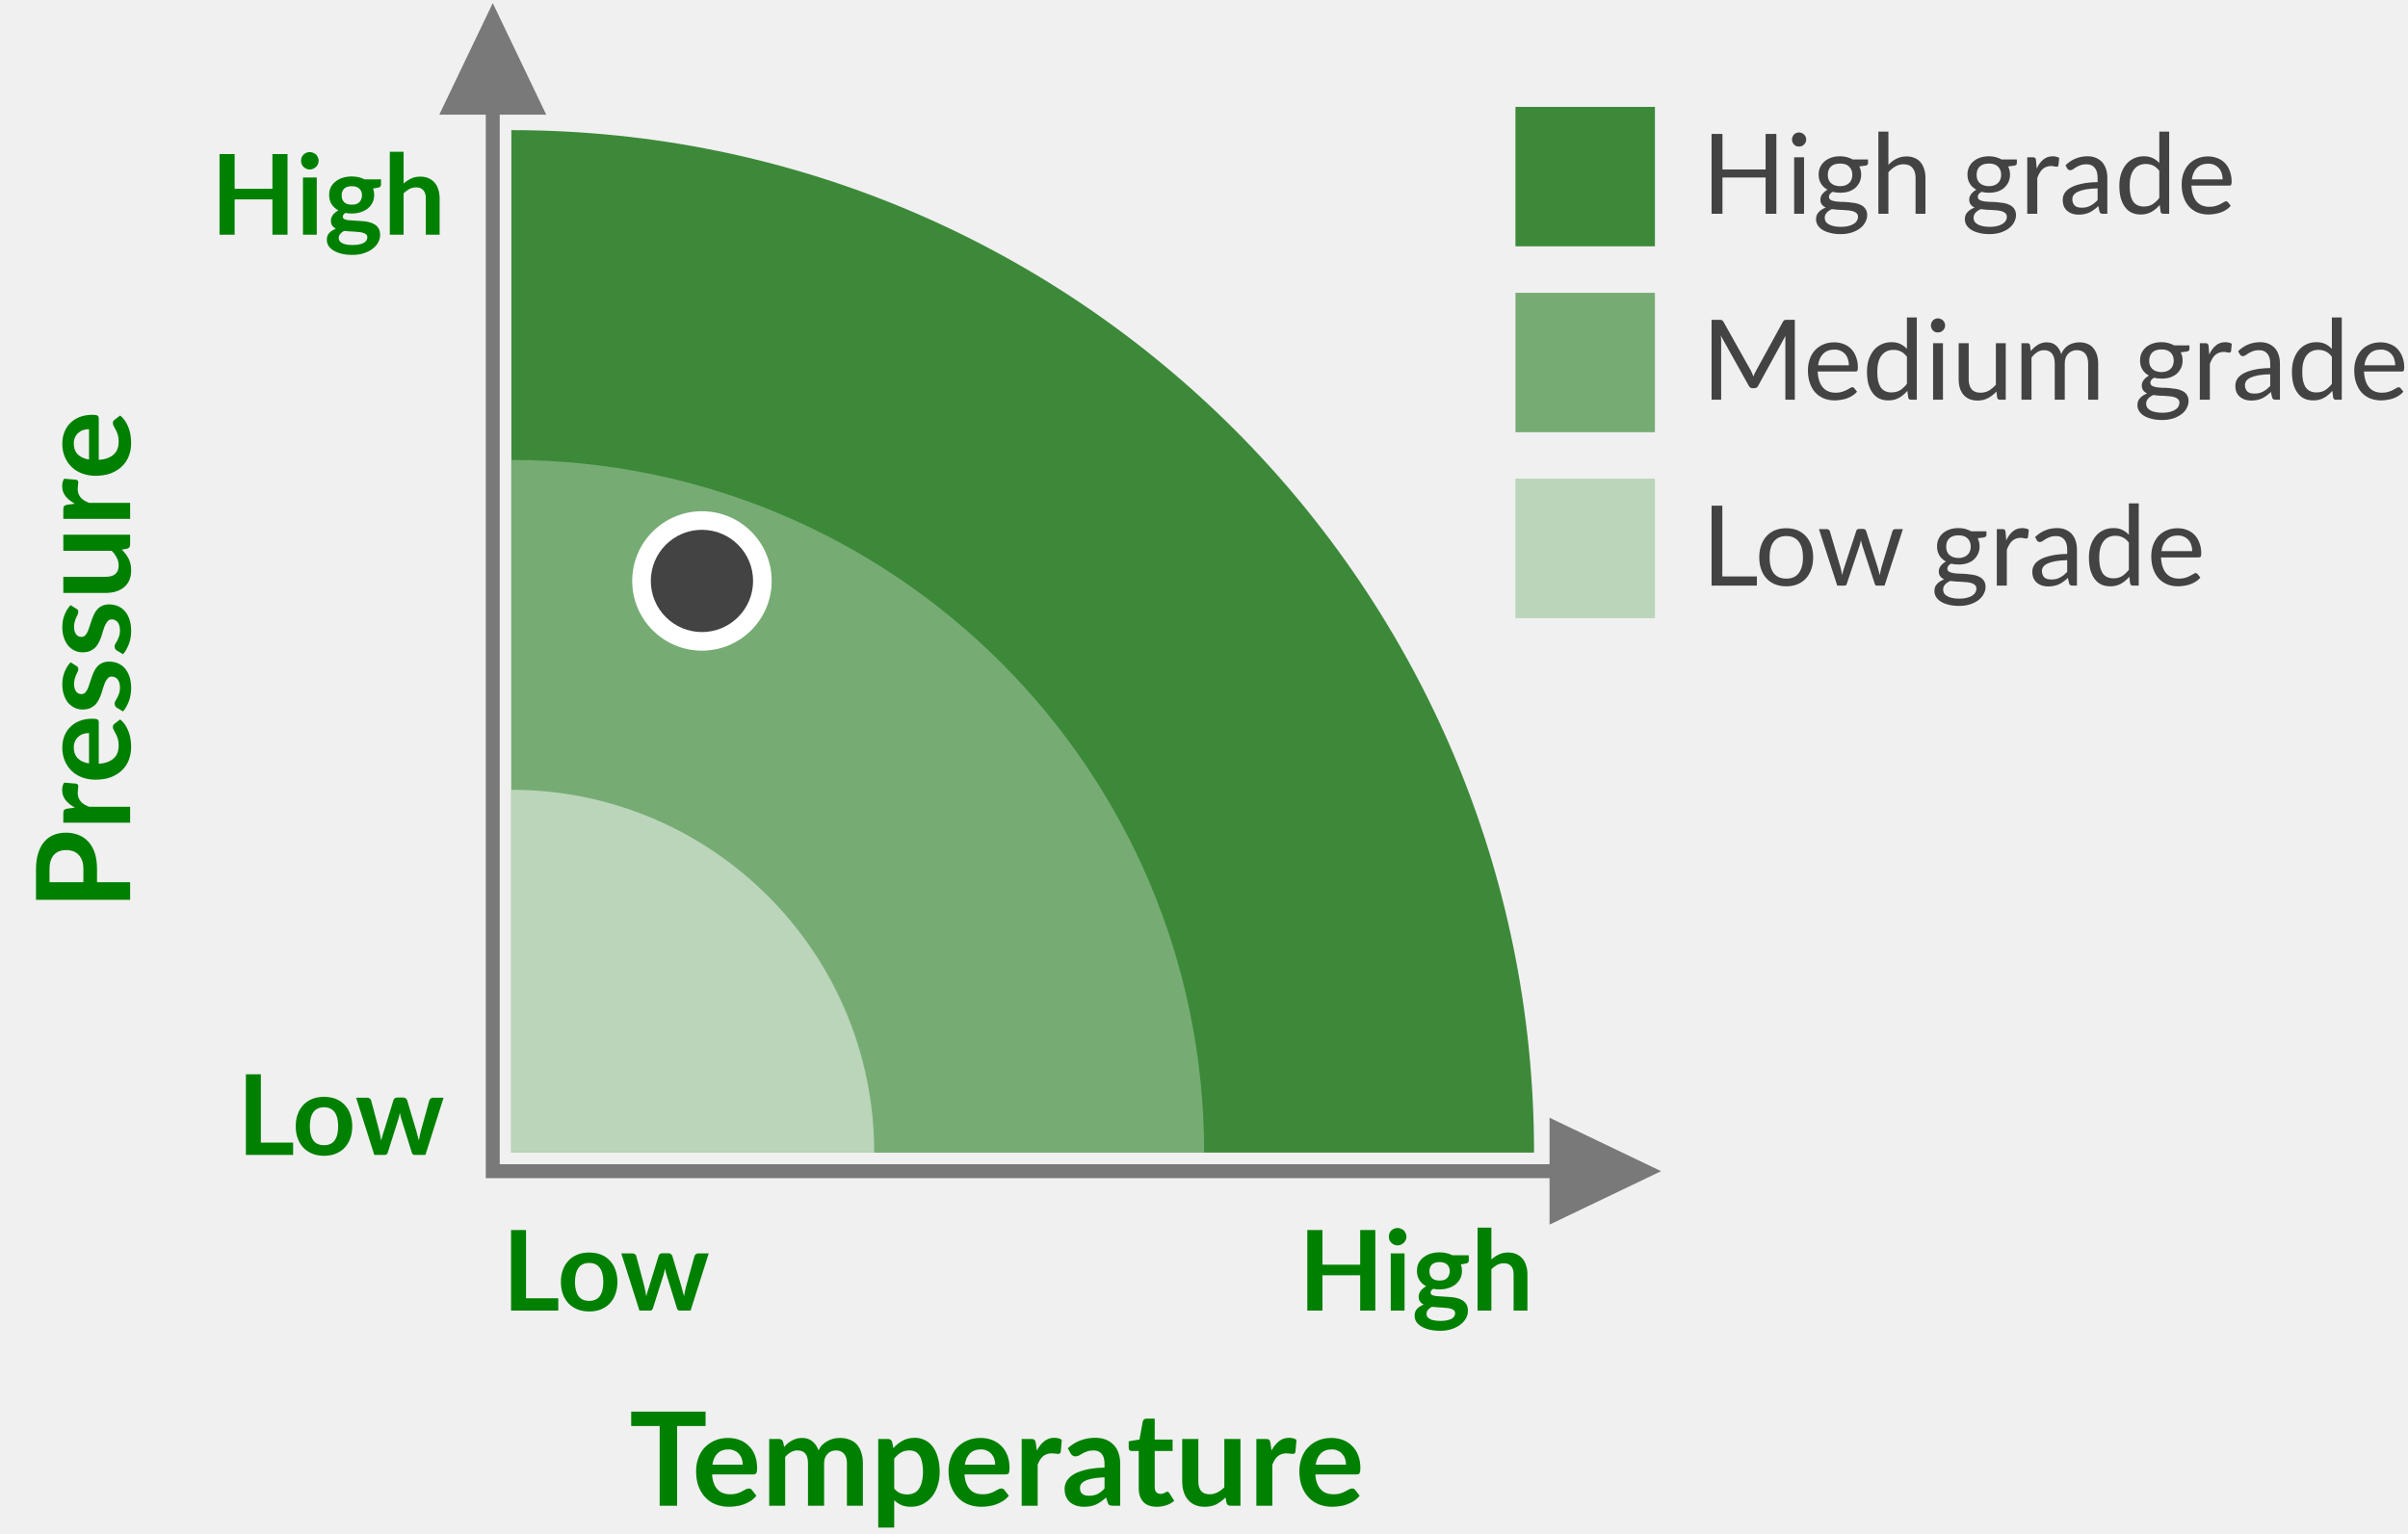
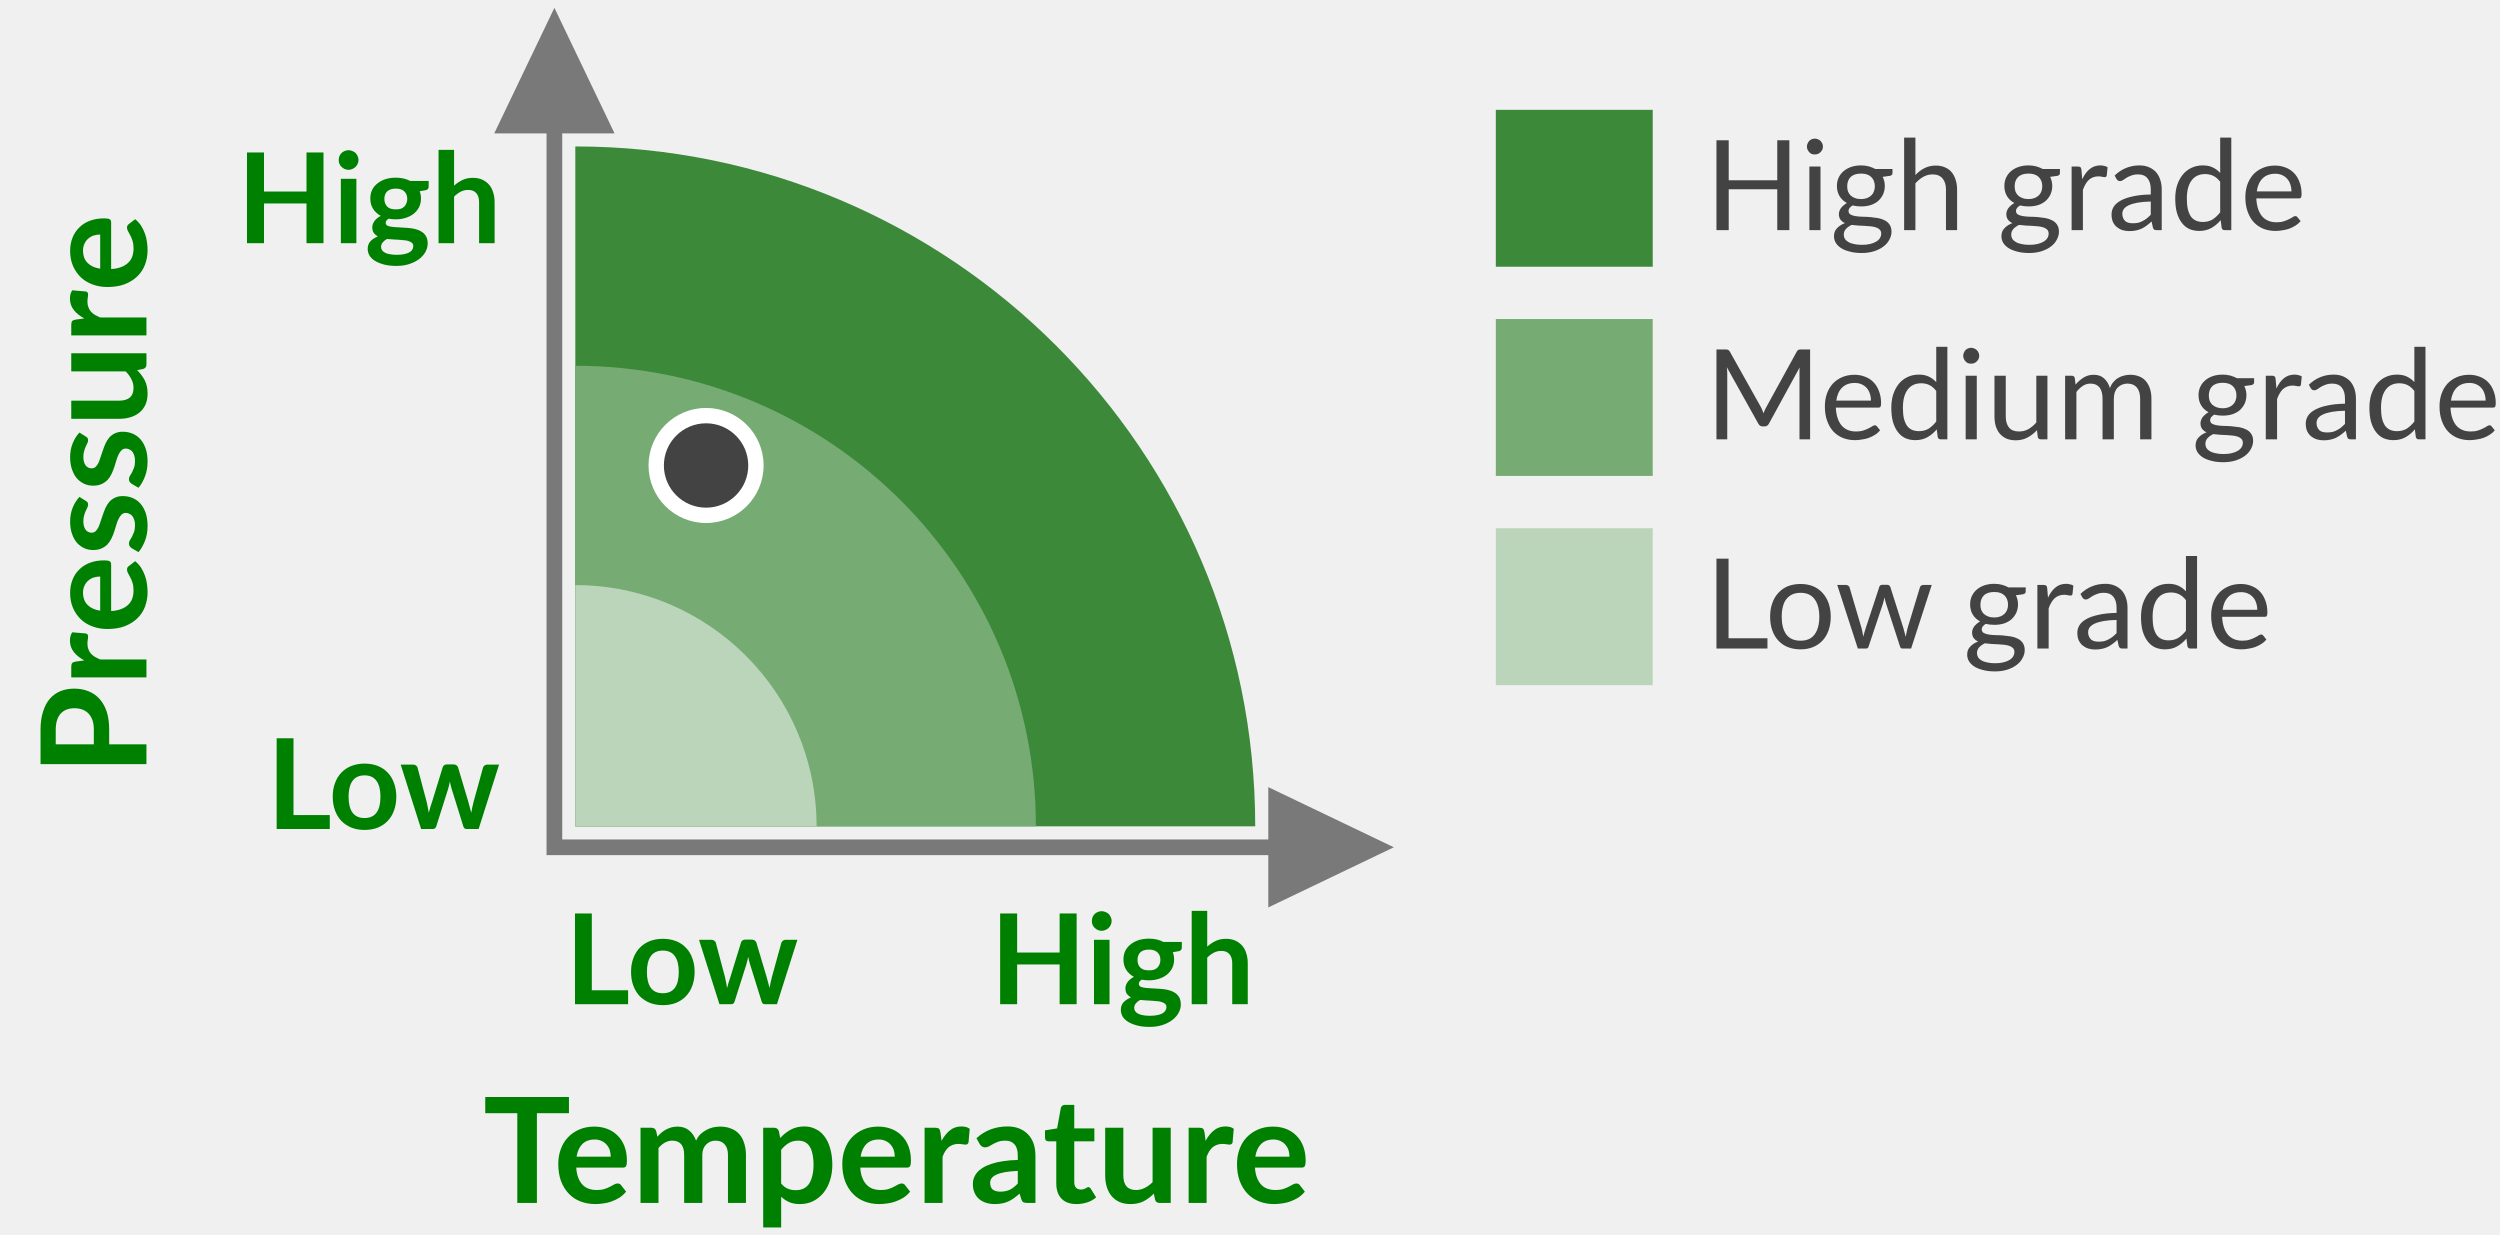
- <svg xmlns="http://www.w3.org/2000/svg" width="259" height="165" viewBox="0 0 259 165">
+ <svg xmlns="http://www.w3.org/2000/svg" width="239" height="118" viewBox="0 0 239 118">
  <g fill="none" fill-rule="evenodd">
-     <path d="M0 0h259v165H0V0z" />
-     <text font-family="Lato-Bold, Lato" font-size="12" font-weight="bold" fill="green" transform="translate(0 .333)">
-       <tspan x="139.644" y="140.667">High</tspan>
+     <path d="M0 0h239v118H0z" />
+     <text font-family="Lato-Bold, Lato" font-size="12" font-weight="bold" fill="green" transform="translate(0 .75)">
+       <tspan x="94.644" y="95.25">High</tspan>
    </text>
-     <text font-family="Lato-Bold, Lato" font-size="12" font-weight="bold" fill="green" transform="translate(0 .333)">
-       <tspan x="54" y="140.667">Low</tspan>
+     <text font-family="Lato-Bold, Lato" font-size="12" font-weight="bold" fill="green" transform="translate(0 .75)">
+       <tspan x="54" y="95.25">Low</tspan>
    </text>
-     <text font-family="Lato-Bold, Lato" font-size="14" font-weight="bold" fill="green" transform="translate(0 .333)">
-       <tspan x="67.686" y="161.667">Temperature</tspan>
+     <text font-family="Lato-Bold, Lato" font-size="14" font-weight="bold" fill="green" transform="translate(0 .75)">
+       <tspan x="46.186" y="114.25">Temperature</tspan>
    </text>
-     <path fill="#797979" fill-rule="nonzero" d="M52.25 12.333h-5l5.75-12 5.75 12h-5v112.916l112.916.001v-5l12 5.75-12 5.75v-5H52.25z" />
-     <path d="M55 124h110c0-60.751-49.249-110-110-110v110z" fill="#3D893A" fill-rule="nonzero" />
-     <path d="M55 124h74.516c0-41.154-33.362-74.516-74.516-74.516V124z" fill="#76AC74" fill-rule="nonzero" />
-     <path d="M55 124h39.032c0-21.557-17.475-39.032-39.032-39.032V124z" fill="#BAD5B9" fill-rule="nonzero" />
-     <text font-family="Lato-Bold, Lato" font-size="12" font-weight="bold" fill="green" transform="translate(0 .333)">
-       <tspan x="25.482" y="123.917">Low</tspan>
+     <path fill="#797979" fill-rule="nonzero" d="M52.25 12.75h-5L53 .75l5.75 12h-5v67.5h67.5v-5l12 5.75-12 5.75v-5h-69z" />
+     <path d="M55 79h65c0-35.899-29.101-65-65-65v65z" fill="#3D893A" fill-rule="nonzero" />
+     <path d="M55 79h44.032c0-24.318-19.714-44.032-44.032-44.032V79z" fill="#76AC74" fill-rule="nonzero" />
+     <path d="M55 79h23.065c0-12.738-10.327-23.065-23.065-23.065V79z" fill="#BAD5B9" fill-rule="nonzero" />
+     <text font-family="Lato-Bold, Lato" font-size="12" font-weight="bold" fill="green" transform="translate(0 .75)">
+       <tspan x="25.482" y="78.5">Low</tspan>
    </text>
-     <text font-family="Lato-Bold, Lato" font-size="12" font-weight="bold" fill="green" transform="translate(0 .333)">
-       <tspan x="22.644" y="24.917">High</tspan>
+     <text font-family="Lato-Bold, Lato" font-size="12" font-weight="bold" fill="green" transform="translate(0 .75)">
+       <tspan x="22.644" y="22.5">High</tspan>
    </text>
-     <text transform="rotate(-90 8.667 70.083)" font-family="Lato-Bold, Lato" font-size="14" font-weight="bold" fill="green">
-       <tspan x="-19.174" y="75.417">Pressure</tspan>
+     <text transform="rotate(-90 8.875 46.125)" font-family="Lato-Bold, Lato" font-size="14" font-weight="bold" fill="green">
+       <tspan x="-19.174" y="51.25">Pressure</tspan>
    </text>
    <g>
-       <text font-family="Lato-Regular, Lato" font-size="12" fill="#434343" transform="translate(163 11)">
+       <text font-family="Lato-Regular, Lato" font-size="12" fill="#434343" transform="translate(143 10)">
        <tspan x="20" y="52">Low grade</tspan>
      </text>
-       <path fill="#BAD5B9" fill-rule="nonzero" d="M163 51.5h15v15h-15z" />
-       <text font-family="Lato-Regular, Lato" font-size="12" fill="#434343" transform="translate(163 11)">
+       <path fill="#BAD5B9" fill-rule="nonzero" d="M143 50.5h15v15h-15z" />
+       <text font-family="Lato-Regular, Lato" font-size="12" fill="#434343" transform="translate(143 10)">
        <tspan x="20" y="32">Medium grade</tspan>
      </text>
-       <path fill="#76AC74" fill-rule="nonzero" d="M163 31.5h15v15h-15z" />
-       <text font-family="Lato-Regular, Lato" font-size="12" fill="#434343" transform="translate(163 11)">
+       <path fill="#76AC74" fill-rule="nonzero" d="M143 30.5h15v15h-15z" />
+       <text font-family="Lato-Regular, Lato" font-size="12" fill="#434343" transform="translate(143 10)">
        <tspan x="20" y="12">High grade</tspan>
      </text>
-       <path fill="#3D893A" fill-rule="nonzero" d="M163 11.5h15v15h-15z" />
+       <path fill="#3D893A" fill-rule="nonzero" d="M143 10.5h15v15h-15z" />
    </g>
    <g fill-rule="nonzero">
-       <path d="M75.5 55a7.5 7.5 0 1 1 0 15 7.5 7.5 0 0 1 0-15z" fill="#FFF" />
-       <path d="M75.5 57a5.5 5.5 0 1 0 0 11 5.5 5.5 0 0 0 0-11z" fill="#434343" />
+       <path d="M67.5 39a5.5 5.5 0 1 1 0 11 5.5 5.5 0 0 1 0-11z" fill="#FFF" />
+       <path d="M67.5 40.467a4.033 4.033 0 1 0 0 8.066 4.033 4.033 0 0 0 0-8.066z" fill="#434343" />
    </g>
  </g>
</svg>
